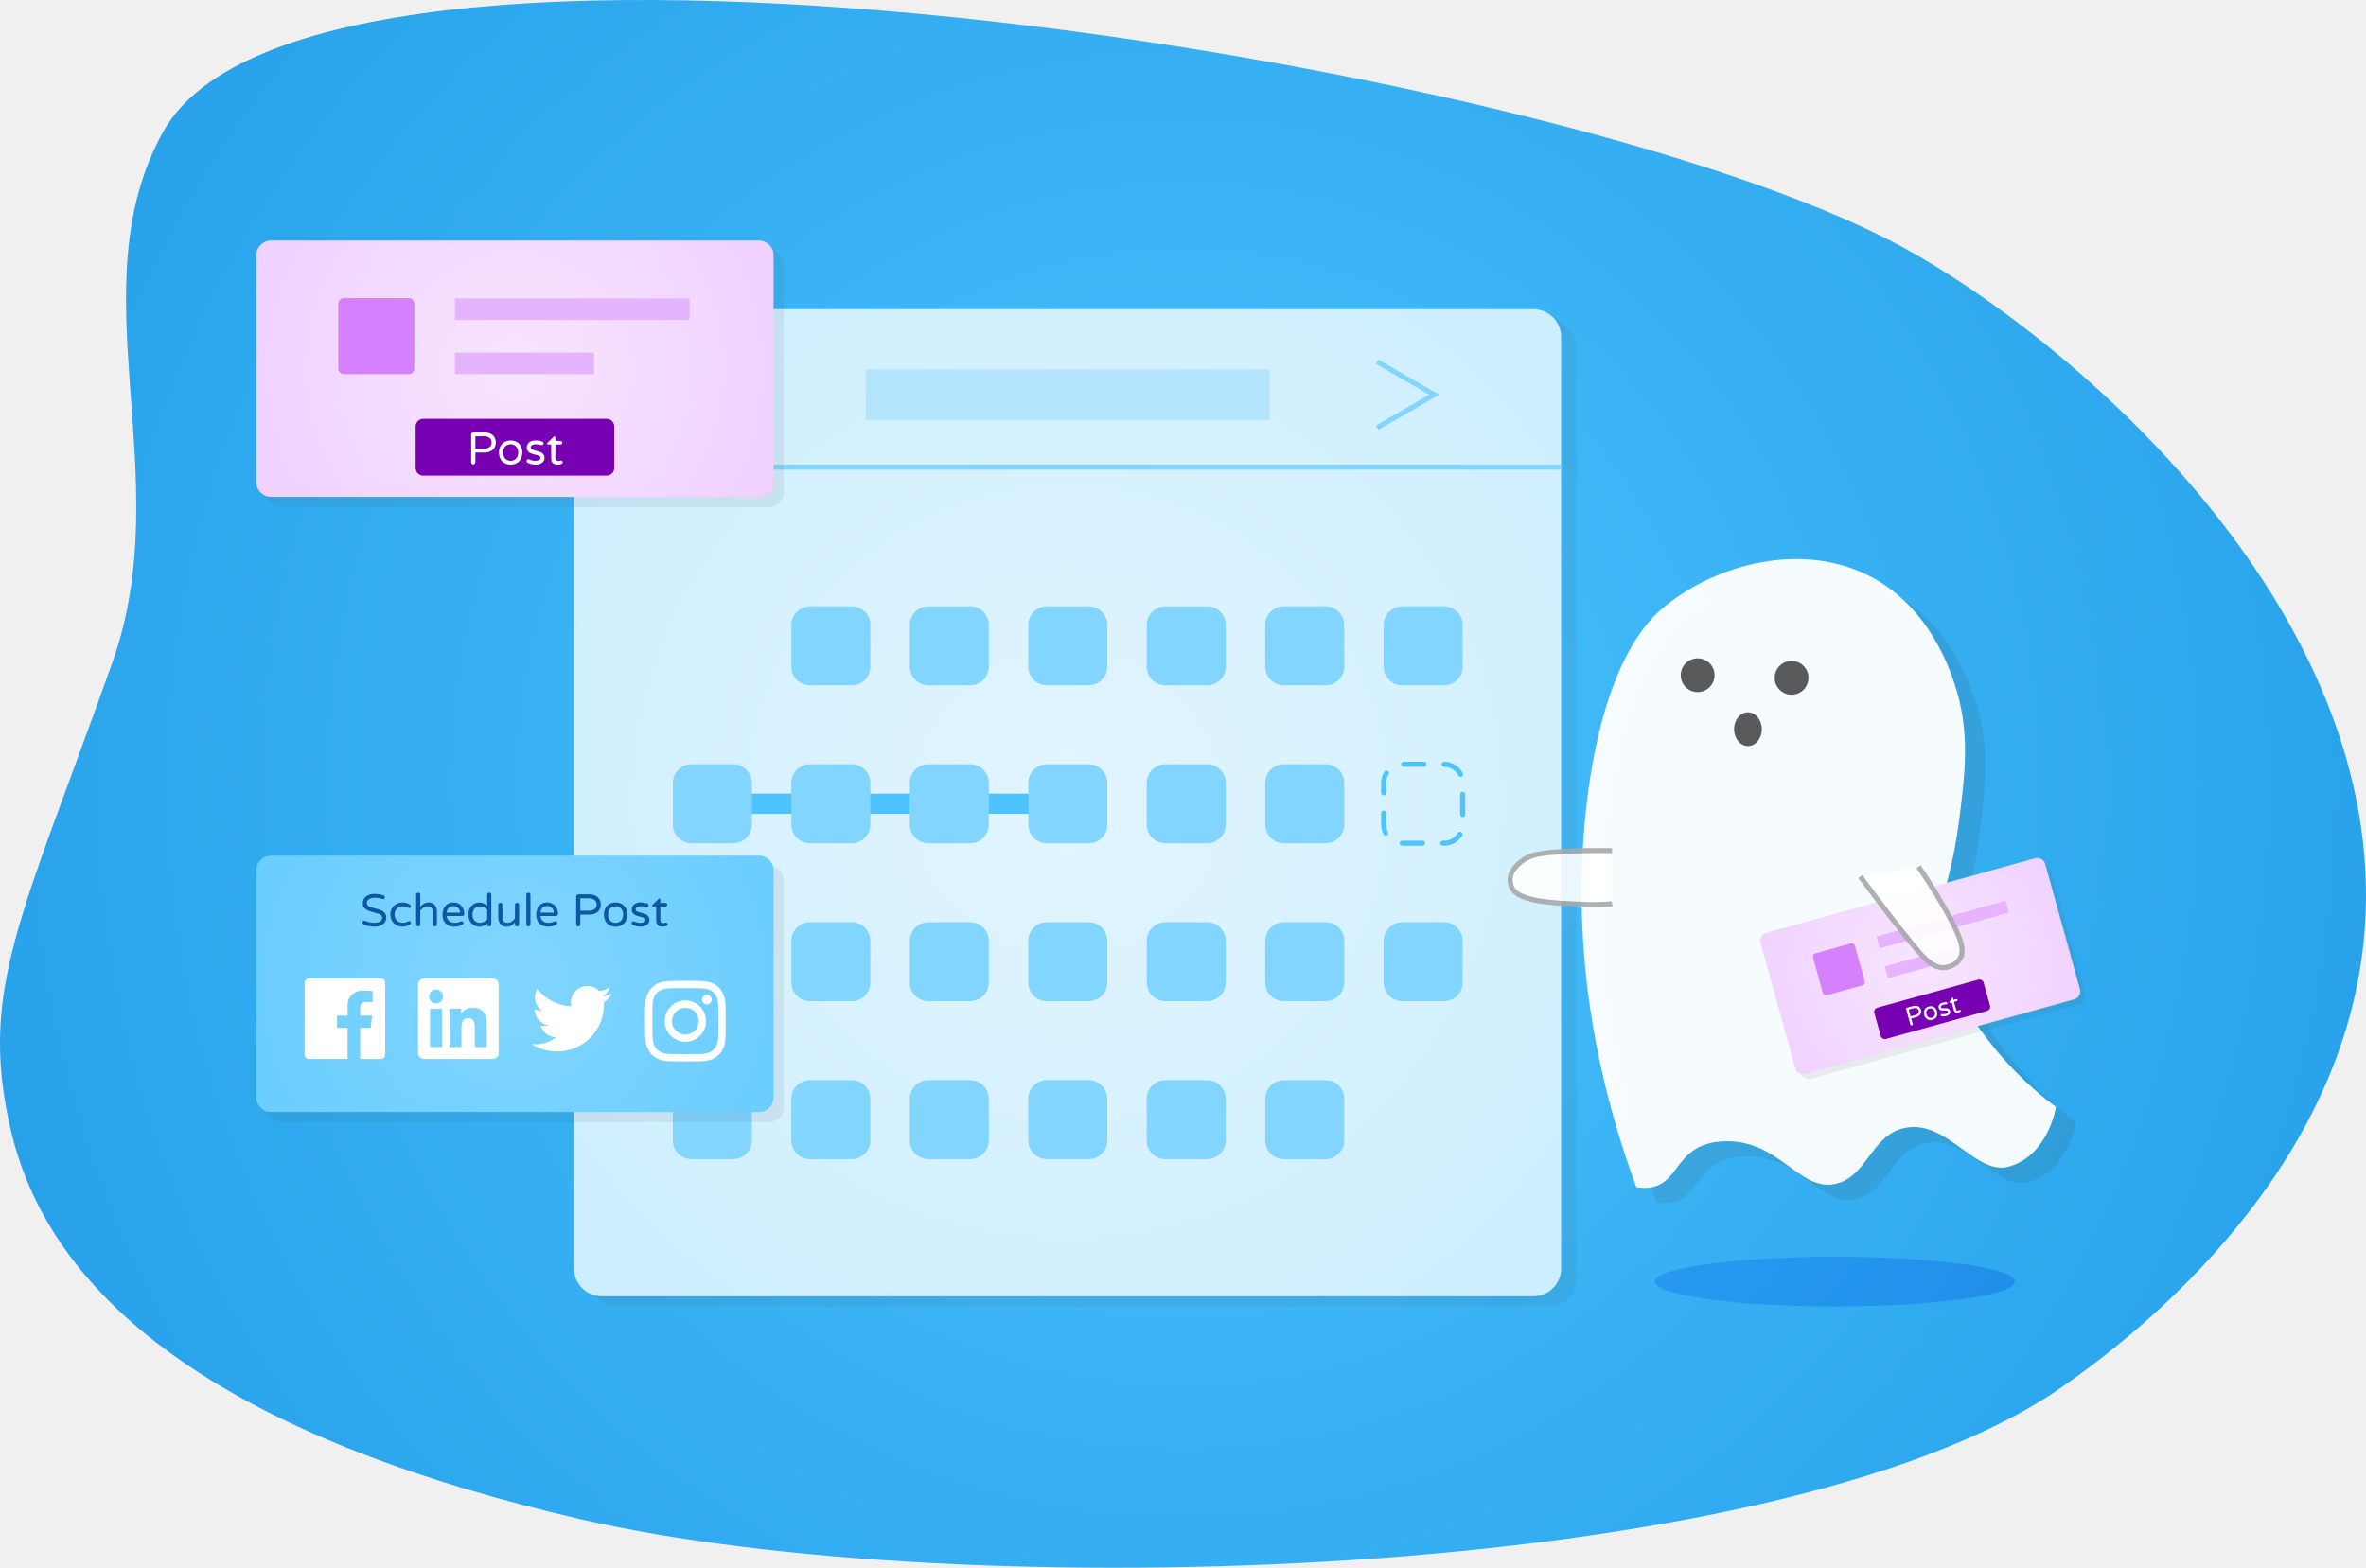
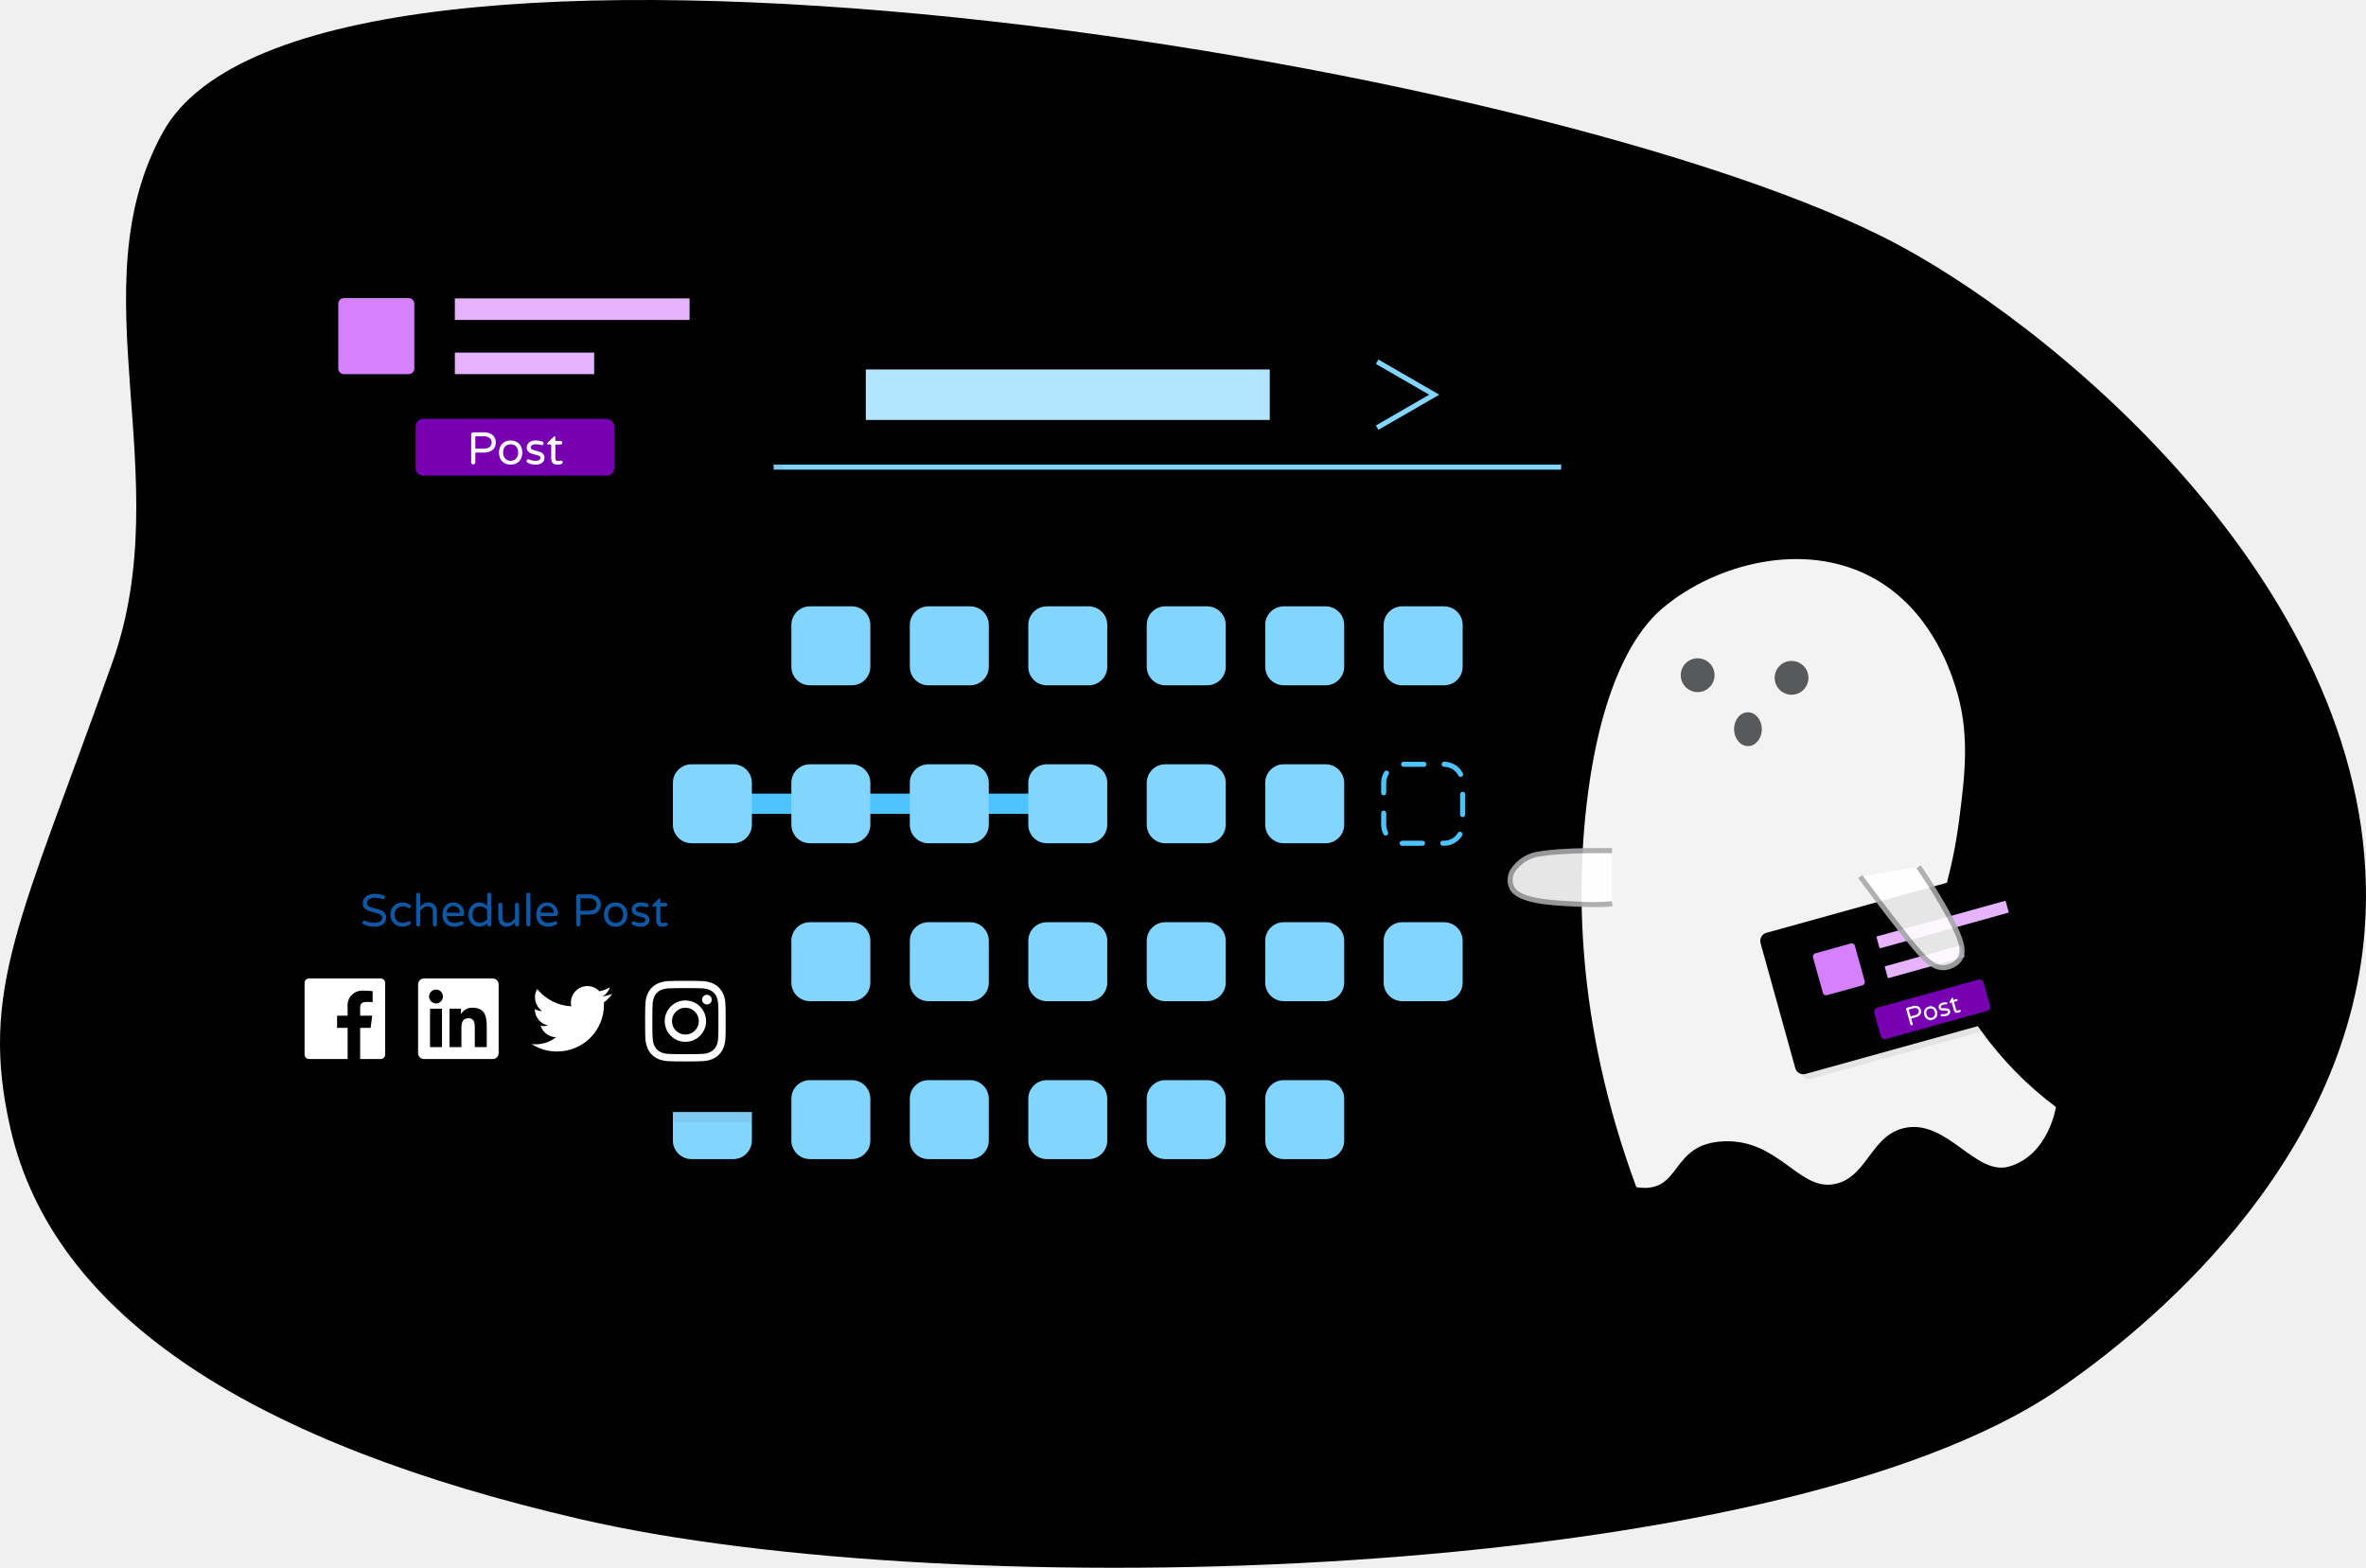
<svg xmlns="http://www.w3.org/2000/svg" xmlns:xlink="http://www.w3.org/1999/xlink" width="466.711" height="309.288" viewBox="0 0 466.711 309.288">
  <defs>
    <radialGradient id="a" cx="233.356" cy="154.644" r="415.281" gradientTransform="matrix(-1, 0, 0, 1, 466.7114, 0)" gradientUnits="userSpaceOnUse">
-       <stop offset="0" stop-color="#4dc4ff" />
-       <stop offset="1" stop-color="#0c89db" />
+       <stop offset="0" stopColor="#4dc4ff" />
+       <stop offset="1" stopColor="#0c89db" />
    </radialGradient>
    <radialGradient id="b" cx="256.132" cy="158.361" r="304.825" gradientTransform="matrix(1, 0, 0, -1, -45.5524, 316.7227)" gradientUnits="userSpaceOnUse">
-       <stop offset="0" stop-color="#e1f5ff" />
-       <stop offset="1" stop-color="#b3e5ff" />
+       <stop offset="0" stopColor="#e1f5ff" />
+       <stop offset="1" stopColor="#b3e5ff" />
    </radialGradient>
    <radialGradient id="c" cx="365.133" cy="72.741" r="133.24" gradientTransform="translate(-263.5555)" gradientUnits="userSpaceOnUse">
-       <stop offset="0" stop-color="#f7e5ff" />
-       <stop offset="1" stop-color="#e6b3ff" />
+       <stop offset="0" stopColor="#f7e5ff" />
+       <stop offset="1" stopColor="#e6b3ff" />
    </radialGradient>
    <radialGradient id="d" cx="87.8" cy="190.55" r="83.398" gradientTransform="translate(243.2819 30.3978) rotate(-15.485)" xlink:href="#c" />
    <radialGradient id="e" cx="365.133" cy="194.093" r="125.636" gradientTransform="translate(-263.5555)" gradientUnits="userSpaceOnUse">
-       <stop offset="0" stop-color="#81d5ff" />
-       <stop offset="1" stop-color="#4dc4ff" />
+       <stop offset="0" stopColor="#81d5ff" />
+       <stop offset="1" stopColor="#4dc4ff" />
    </radialGradient>
  </defs>
  <g style="isolation:isolate">
    <path d="M22.162,130.701c-17.89,50.285-26.4,64.479-20.093,91.98,8.576,37.396,48.488,62.232,112.422,77.023,74.148,17.154,235.573,12.837,291.67-25.674,16.766-11.51,56.648-43.515,60.279-90.418,4.914-63.472-58.167-117.04-91.535-135.07C305.696,11.146,61.442-26.808,32.156,26.042,15.015,56.976,35.278,93.835,22.162,130.701Z" fill="url(#a)" />
    <rect x="116.213" y="62.995" width="194.733" height="194.733" rx="5.498" transform="translate(427.159 320.7227) rotate(-180)" fill="#58595b" opacity="0.1" style="mix-blend-mode:darken" />
    <rect x="113.213" y="60.995" width="194.733" height="194.733" rx="5.498" transform="translate(421.159 316.7227) rotate(-180)" fill="url(#b)" />
    <rect x="140.523" y="156.567" width="70.105" height="4" fill="#4dc4ff" />
    <rect x="113.213" y="91.652" width="194.733" height="1" fill="#81d5ff" />
    <rect x="249.574" y="119.62" width="15.579" height="15.579" rx="3.665" transform="translate(514.7258 254.8195) rotate(-180)" fill="#81d5ff" />
    <rect x="226.206" y="119.62" width="15.579" height="15.579" rx="3.665" transform="translate(467.9898 254.8195) rotate(-180)" fill="#81d5ff" />
    <rect x="202.838" y="119.62" width="15.579" height="15.579" rx="3.665" transform="translate(421.2537 254.8195) rotate(-180)" fill="#81d5ff" />
    <rect x="179.47" y="119.62" width="15.579" height="15.579" rx="3.665" transform="translate(374.5177 254.8195) rotate(-180)" fill="#81d5ff" />
    <rect x="156.101" y="119.62" width="15.579" height="15.579" rx="3.665" transform="translate(327.7817 254.8195) rotate(-180)" fill="#81d5ff" />
    <rect x="272.942" y="119.62" width="15.579" height="15.579" rx="3.665" transform="translate(561.4618 254.8195) rotate(-180)" fill="#81d5ff" />
    <path d="M276.085,166.356a.518.518,0,0,1,.521-.5h3.999a.5.5,0,0,1,0,1h-4.042A.482.482,0,0,1,276.085,166.356Zm8.02,0a.5.5,0,0,1,.5-.5h.25a3.147,3.147,0,0,0,2.702-1.516.501.501,0,1,1,.854.523,4.143,4.143,0,0,1-3.556,1.992h-.25A.5.5,0,0,1,284.105,166.356Zm-11.216-1.784a4.186,4.186,0,0,1-.447-1.881v-2.282a.5.5,0,0,1,1,0v2.282a3.119,3.119,0,0,0,.34,1.428.5.5,0,0,1-.893.453Zm15.132-3.869v-3.999a.5.5,0,0,1,1,0v3.999a.5.5,0,0,1-1,0ZM272.442,156.41v-1.967a4.155,4.155,0,0,1,.624-2.192.5.5,0,0,1,.85.527,3.159,3.159,0,0,0-.474,1.665V156.41a.5.5,0,0,1-1,0Zm15.23-3.412a3.163,3.163,0,0,0-2.799-1.721.5.5,0,0,1,.003-1h.003a4.157,4.157,0,0,1,3.682,2.264.498.498,0,0,1-.216.673.493.493,0,0,1-.229.056A.499.499,0,0,1,287.672,152.998Zm-11.293-2.22a.5.5,0,0,1,.5-.5h3.999a.5.5,0,0,1,0,1h-3.999A.5.5,0,0,1,276.379,150.778Z" fill="#4dc4ff" />
    <rect x="249.574" y="150.778" width="15.579" height="15.579" rx="3.665" transform="translate(514.7258 317.1342) rotate(-180)" fill="#81d5ff" />
    <rect x="226.206" y="150.778" width="15.579" height="15.579" rx="3.665" transform="translate(467.9898 317.1342) rotate(-180)" fill="#81d5ff" />
    <rect x="202.838" y="150.778" width="15.579" height="15.579" rx="3.665" transform="translate(421.2537 317.1342) rotate(-180)" fill="#81d5ff" />
    <rect x="179.47" y="150.778" width="15.579" height="15.579" rx="3.665" transform="translate(374.5177 317.1342) rotate(-180)" fill="#81d5ff" />
    <rect x="156.101" y="150.778" width="15.579" height="15.579" rx="3.665" transform="translate(327.7817 317.1342) rotate(-180)" fill="#81d5ff" />
    <rect x="132.733" y="150.778" width="15.579" height="15.579" rx="3.665" transform="translate(281.0457 317.1342) rotate(-180)" fill="#81d5ff" />
    <rect x="272.942" y="181.935" width="15.579" height="15.579" rx="3.665" transform="translate(561.4618 379.4489) rotate(-180)" fill="#81d5ff" />
    <rect x="249.574" y="181.935" width="15.579" height="15.579" rx="3.665" transform="translate(514.7258 379.4489) rotate(-180)" fill="#81d5ff" />
    <rect x="226.206" y="181.935" width="15.579" height="15.579" rx="3.665" transform="translate(467.9898 379.4489) rotate(-180)" fill="#81d5ff" />
    <rect x="202.838" y="181.935" width="15.579" height="15.579" rx="3.665" transform="translate(421.2537 379.4489) rotate(-180)" fill="#81d5ff" />
    <rect x="179.47" y="181.935" width="15.579" height="15.579" rx="3.665" transform="translate(374.5177 379.4489) rotate(-180)" fill="#81d5ff" />
    <rect x="156.101" y="181.935" width="15.579" height="15.579" rx="3.665" transform="translate(327.7817 379.4489) rotate(-180)" fill="#81d5ff" />
    <rect x="132.733" y="181.935" width="15.579" height="15.579" rx="3.665" transform="translate(281.0457 379.4489) rotate(-180)" fill="#81d5ff" />
    <rect x="132.733" y="213.093" width="15.579" height="15.579" rx="3.665" transform="translate(281.0457 441.7636) rotate(-180)" fill="#81d5ff" />
    <rect x="249.574" y="213.093" width="15.579" height="15.579" rx="3.665" transform="translate(514.7258 441.7636) rotate(-180)" fill="#81d5ff" />
    <rect x="226.206" y="213.093" width="15.579" height="15.579" rx="3.665" transform="translate(467.9898 441.7636) rotate(-180)" fill="#81d5ff" />
    <rect x="202.838" y="213.093" width="15.579" height="15.579" rx="3.665" transform="translate(421.2537 441.7636) rotate(-180)" fill="#81d5ff" />
    <rect x="179.47" y="213.093" width="15.579" height="15.579" rx="3.665" transform="translate(374.5177 441.7636) rotate(-180)" fill="#81d5ff" />
    <rect x="156.101" y="213.093" width="15.579" height="15.579" rx="3.665" transform="translate(327.7817 441.7636) rotate(-180)" fill="#81d5ff" />
    <rect x="170.786" y="72.885" width="79.681" height="9.96" transform="translate(421.2537 155.7311) rotate(-180)" fill="#b3e5ff" />
    <polygon points="271.9 84.803 283.916 77.865 271.9 70.928 271.4 71.793 281.916 77.865 271.4 83.937 271.9 84.803" fill="#81d5ff" />
    <polygon points="149.207 84.803 149.707 83.937 139.191 77.865 149.707 71.793 149.207 70.928 137.191 77.865 149.207 84.803" fill="#81d5ff" />
    <rect x="52.557" y="49.452" width="102.041" height="50.578" rx="2.886" transform="translate(207.1558 149.4818) rotate(-180)" fill="#58595b" opacity="0.1" style="mix-blend-mode:darken" />
    <rect x="50.557" y="47.452" width="102.041" height="50.578" rx="2.886" fill="url(#c)" />
    <rect x="66.726" y="58.809" width="15" height="15" rx="1.12" fill="#d580ff" />
    <rect x="81.986" y="82.628" width="39.184" height="11.206" rx="1.508" fill="#7700b3" />
    <rect x="89.726" y="58.871" width="46.296" height="4.247" fill="#e6b3ff" />
    <rect x="89.726" y="69.562" width="27.478" height="4.247" fill="#e6b3ff" />
    <path d="M93.063,91.505a.39.39,0,0,1-.117-.287V85.709a.403.403,0,0,1,.117-.292.381.381,0,0,1,.288-.122h2.052a2.958,2.958,0,0,1,1.395.288,1.777,1.777,0,0,1,.774.738,2.131,2.131,0,0,1,0,1.943,1.772,1.772,0,0,1-.774.738,2.946,2.946,0,0,1-1.395.288H93.765v1.927a.384.384,0,0,1-.122.287.406.406,0,0,1-.292.117A.391.391,0,0,1,93.063,91.505Zm2.259-2.988a1.871,1.871,0,0,0,1.291-.351,1.206,1.206,0,0,0,0-1.746,1.876,1.876,0,0,0-1.291-.351H93.765v2.447Z" fill="#fff" />
    <path d="M99.516,91.37a2.006,2.006,0,0,1-.806-.842,2.874,2.874,0,0,1,0-2.492,2.007,2.007,0,0,1,.806-.842,2.617,2.617,0,0,1,2.421,0,2.046,2.046,0,0,1,.81.842,2.839,2.839,0,0,1,0,2.492,2.045,2.045,0,0,1-.81.842,2.616,2.616,0,0,1-2.421,0Zm1.921-.621a1.369,1.369,0,0,0,.559-.54,1.804,1.804,0,0,0,.22-.936,1.785,1.785,0,0,0-.22-.926,1.347,1.347,0,0,0-.559-.536,1.582,1.582,0,0,0-.706-.167,1.605,1.605,0,0,0-.716.167,1.325,1.325,0,0,0-.554.536,1.815,1.815,0,0,0-.216.926,1.834,1.834,0,0,0,.216.936,1.347,1.347,0,0,0,.554.54,1.559,1.559,0,0,0,.716.171A1.536,1.536,0,0,0,101.437,90.749Z" fill="#fff" />
    <path d="M104.024,91.263a.346.346,0,0,1-.152-.297.357.357,0,0,1,.099-.252.328.328,0,0,1,.252-.109.392.392,0,0,1,.162.037,3.626,3.626,0,0,0,.576.197,2.633,2.633,0,0,0,.647.072q.999,0,.999-.639a.34.34,0,0,0-.229-.316,4.743,4.743,0,0,0-.751-.243,6.82,6.82,0,0,1-.878-.261,1.548,1.548,0,0,1-.594-.409,1.042,1.042,0,0,1-.247-.725,1.3,1.3,0,0,1,.454-1.026,1.922,1.922,0,0,1,1.301-.396,3.742,3.742,0,0,1,1.305.225.337.337,0,0,1,.193.135.363.363,0,0,1,.067.207.352.352,0,0,1-.103.252.338.338,0,0,1-.256.108.473.473,0,0,1-.117-.018,3.476,3.476,0,0,0-1.026-.162,1.406,1.406,0,0,0-.761.176.526.526,0,0,0-.274.455.415.415,0,0,0,.252.396,3.558,3.558,0,0,0,.783.243,7.443,7.443,0,0,1,.864.266,1.428,1.428,0,0,1,.571.41,1.107,1.107,0,0,1,.238.746,1.188,1.188,0,0,1-.454.954,1.951,1.951,0,0,1-1.282.378A3.354,3.354,0,0,1,104.024,91.263Z" fill="#fff" />
    <path d="M108.732,90.479v-2.791h-.64a.162.162,0,0,1-.121-.049.164.164,0,0,1-.05-.121.189.189,0,0,1,.081-.153l1.224-1.197a.231.231,0,0,1,.153-.081.157.157,0,0,1,.122.055.182.182,0,0,1,.049.125v.721h1.018a.353.353,0,0,1,.252.598.33.33,0,0,1-.252.103H109.55v2.719q0,.352.167.445a.84.84,0,0,0,.418.095,1.28,1.28,0,0,0,.36-.054c.024-.006.05-.012.076-.019a.508.508,0,0,1,.103-.009.321.321,0,0,1,.226.094.31.31,0,0,1,.099.23.341.341,0,0,1-.207.315,1.758,1.758,0,0,1-.747.162Q108.731,91.667,108.732,90.479Z" fill="#fff" />
    <path d="M326.781,237.21c-12.257-33.132-11.617-59.947-9.819-75.458,3.287-28.353,12.5-36.693,15.186-38.929,10.306-8.581,27.795-13.293,41.416-5.769,11.04,6.099,14.919,17.684,16.007,20.933,3.14,9.381,2.036,17.892.834,27.151-1.851,14.261-5.481,17.674-3.335,26.515,1.427,5.878,4.415,10.065,7.714,14.689a69.265,69.265,0,0,0,14.77,15.055s-1.45,9.498-9.259,11.743c-6.498,1.868-12.042-9.013-20.159-7.699-7.304,1.182-7.739,10.438-14.872,11.242-6.577.742-10.645-8.813-21.002-8.531C333.095,228.455,336.047,238.624,326.781,237.21Z" fill="#58595b" opacity="0.15" style="mix-blend-mode:darken" />
    <path d="M322.781,234.21c-12.257-33.132-11.617-59.947-9.819-75.458,3.287-28.353,12.5-36.693,15.186-38.929,10.306-8.581,27.795-13.293,41.416-5.769,11.04,6.099,14.919,17.684,16.007,20.933,3.14,9.381,2.036,17.892.834,27.151-1.851,14.261-5.481,17.674-3.335,26.515,1.427,5.878,4.415,10.065,7.714,14.689a69.265,69.265,0,0,0,14.77,15.055s-1.45,9.498-9.259,11.743c-6.498,1.868-12.042-9.013-20.159-7.699-7.304,1.182-7.739,10.438-14.872,11.242-6.577.742-10.645-8.813-21.002-8.531C329.095,225.455,332.047,235.624,322.781,234.21Z" fill="#fff" opacity="0.95" />
    <circle cx="334.876" cy="133.203" r="3.333" fill="#58595b" />
    <circle cx="353.398" cy="133.722" r="3.333" fill="#58595b" />
    <ellipse cx="344.795" cy="143.855" rx="2.735" ry="3.333" transform="translate(-1.3358 3.2444) rotate(-0.5381)" fill="#58595b" />
    <g opacity="0.9">
      <path d="M317.984,167.828s-9.12-.214-14.118.611c-4.372.722-6.964,3.89-5.647,6.685s8.511,3.054,13.211,3.253a40.122,40.122,0,0,0,6.585-.082" fill="#fff" />
      <path d="M314.57,178.947a26.928,26.928,0,0,0,3.521-.159l-.147-.988a40.573,40.573,0,0,1-6.49.076l-.231-.009c-4.257-.181-11.383-.481-12.55-2.956a3.054,3.054,0,0,1,.099-2.813,7.08,7.08,0,0,1,5.177-3.166c4.895-.807,13.935-.606,14.024-.604l.024-1c-.376-.008-9.225-.207-14.21.617a7.968,7.968,0,0,0-5.9,3.688,4.073,4.073,0,0,0-.117,3.704c1.425,3.022,8.354,3.316,13.412,3.529l.23.01C312.653,178.928,313.7,178.947,314.57,178.947Z" fill="#a6a8ab" />
    </g>
    <rect x="350.701" y="177.126" width="58.279" height="28.887" rx="1.648" transform="translate(797.0386 274.7729) rotate(164.515)" fill="#58595b" opacity="0.1" style="mix-blend-mode:darken" />
    <rect x="349.629" y="176.146" width="58.279" height="28.887" rx="1.648" transform="matrix(0.9636, -0.2675, 0.2675, 0.9636, -37.1787, 108.2621)" fill="url(#d)" />
    <rect x="358.45" y="186.945" width="8.567" height="8.567" rx="0.64" transform="translate(-37.934 103.9961) rotate(-15.515)" fill="#d580ff" />
    <rect x="369.946" y="195.914" width="22.379" height="6.4" rx="0.861" transform="translate(-39.3727 109.2057) rotate(-15.515)" fill="#7700b3" />
    <rect x="369.97" y="181.186" width="26.441" height="2.426" transform="translate(-34.8268 109.1464) rotate(-15.515)" fill="#e6b3ff" />
    <rect x="371.799" y="188.507" width="15.693" height="2.426" transform="translate(-36.9143 108.465) rotate(-15.515)" fill="#e6b3ff" />
    <path d="M376.953,202.27a.223.223,0,0,1-.108-.141l-.841-3.031a.231.231,0,0,1,.019-.179.22.22,0,0,1,.14-.11l1.13-.314a1.695,1.695,0,0,1,.811-.055,1.012,1.012,0,0,1,.539.288,1.221,1.221,0,0,1,.297,1.07,1.002,1.002,0,0,1-.313.523,1.675,1.675,0,0,1-.723.372l-.901.25.294,1.06a.219.219,0,0,1-.024.177.236.236,0,0,1-.143.11A.226.226,0,0,1,376.953,202.27Zm.787-1.99a1.069,1.069,0,0,0,.657-.391.688.688,0,0,0-.267-.96,1.069,1.069,0,0,0-.765.004l-.856.238.374,1.347Z" fill="#fff" />
    <path d="M380.483,201.209a1.156,1.156,0,0,1-.572-.34,1.65,1.65,0,0,1-.381-1.372,1.165,1.165,0,0,1,.315-.587,1.393,1.393,0,0,1,.624-.348,1.367,1.367,0,0,1,.708-.021,1.171,1.171,0,0,1,.576.34,1.627,1.627,0,0,1,.381,1.371,1.176,1.176,0,0,1-.318.588,1.493,1.493,0,0,1-1.332.37Zm.962-.635a.779.779,0,0,0,.226-.383,1.032,1.032,0,0,0-.021-.549,1.011,1.011,0,0,0-.264-.476.747.747,0,0,0-.389-.209.885.885,0,0,0-.414.016.902.902,0,0,0-.367.2.751.751,0,0,0-.224.38,1.218,1.218,0,0,0,.285,1.025.757.757,0,0,0,.388.213.873.873,0,0,0,.419-.015A.86.86,0,0,0,381.445,200.574Z" fill="#fff" />
    <path d="M382.949,200.462a.202.202,0,0,1-.129-.141.208.208,0,0,1,.017-.154.181.181,0,0,1,.121-.098.22.22,0,0,1,.095-.005,2.168,2.168,0,0,0,.348.021,1.573,1.573,0,0,0,.367-.06q.549-.152.452-.504a.195.195,0,0,0-.175-.138,2.583,2.583,0,0,0-.451-.019,3.766,3.766,0,0,1-.522-.01.886.886,0,0,1-.389-.134.591.591,0,0,1-.247-.361.741.741,0,0,1,.093-.634,1.101,1.101,0,0,1,.655-.417,2.157,2.157,0,0,1,.753-.075.197.197,0,0,1,.127.044.214.214,0,0,1,.067.104.204.204,0,0,1-.017.154.196.196,0,0,1-.125.099.254.254,0,0,1-.067.007,1.954,1.954,0,0,0-.59.069.812.812,0,0,0-.392.213.297.297,0,0,0-.081.292.237.237,0,0,0,.199.179,2.057,2.057,0,0,0,.468.014,4.004,4.004,0,0,1,.516.015.811.811,0,0,1,.379.137.635.635,0,0,1,.245.375.676.676,0,0,1-.105.594,1.106,1.106,0,0,1-.647.404A1.926,1.926,0,0,1,382.949,200.462Z" fill="#fff" />
    <path d="M385.419,199.311l-.426-1.536-.352.097a.095.095,0,0,1-.119-.067.106.106,0,0,1,.02-.097l.491-.846a.133.133,0,0,1,.072-.068.097.097,0,0,1,.075.012.106.106,0,0,1,.046.062l.11.396.559-.156a.198.198,0,0,1,.154.017.193.193,0,0,1,.093.123.197.197,0,0,1-.017.152.188.188,0,0,1-.123.095l-.56.155.416,1.496c.035.129.089.203.16.221a.478.478,0,0,0,.244-.012.686.686,0,0,0,.19-.084c.013-.008.026-.014.04-.021a.255.255,0,0,1,.055-.022.18.18,0,0,1,.138.019.173.173,0,0,1,.09.111.195.195,0,0,1-.066.205.996.996,0,0,1-.386.203Q385.601,199.965,385.419,199.311Z" fill="#fff" />
    <g opacity="0.9">
      <path d="M378.442,170.983a107.91,107.91,0,0,1,5.733,9.246c2.972,5.38,4.193,8.652.853,10.242s-5.631-1.486-9.171-5.883-8.9-11.65-8.9-11.65" fill="#fff" />
      <path d="M383.279,191.403a4.522,4.522,0,0,0,1.963-.481,3.701,3.701,0,0,0,2.115-2.204c.64-1.99-.522-4.709-2.745-8.732-2.894-5.237-5.733-9.253-5.762-9.293l-.816.578c.028.04,2.838,4.013,5.703,9.199,2.037,3.688,3.194,6.302,2.668,7.941a2.764,2.764,0,0,1-1.593,1.607c-2.736,1.297-4.582-.787-8.174-5.257l-.393-.488c-3.493-4.339-8.833-11.562-8.887-11.634l-.805.594c.054.073,5.406,7.311,8.912,11.667l.393.488C378.578,188.775,380.691,191.403,383.279,191.403Z" fill="#a6a8ab" />
    </g>
    <rect x="52.557" y="170.803" width="102.041" height="50.578" rx="2.886" transform="translate(207.1558 392.185) rotate(-180)" fill="#58595b" opacity="0.1" style="mix-blend-mode:darken" />
    <rect x="50.557" y="168.803" width="102.041" height="50.578" rx="2.886" fill="url(#e)" />
    <path d="M71.742,182.383a.401.401,0,0,1-.18-.149.37.37,0,0,1-.072-.22.377.377,0,0,1,.103-.266.344.344,0,0,1,.266-.112.425.425,0,0,1,.171.035,4.303,4.303,0,0,0,1.773.369q1.575,0,1.574-1.035a.577.577,0,0,0-.202-.449,1.454,1.454,0,0,0-.5-.283q-.296-.104-.846-.248a10.816,10.816,0,0,1-1.179-.364,2.054,2.054,0,0,1-.774-.526,1.326,1.326,0,0,1-.323-.935,1.681,1.681,0,0,1,.27-.932,1.845,1.845,0,0,1,.797-.666,2.935,2.935,0,0,1,1.264-.248,5.135,5.135,0,0,1,1.791.297.352.352,0,0,1,.253.36.392.392,0,0,1-.1.261.326.326,0,0,1-.261.117.411.411,0,0,1-.144-.036,4.391,4.391,0,0,0-1.448-.243,2.215,2.215,0,0,0-1.157.27.843.843,0,0,0-.445.757.694.694,0,0,0,.212.526,1.435,1.435,0,0,0,.531.315,8.009,8.009,0,0,0,.868.239,9.046,9.046,0,0,1,1.147.342,1.887,1.887,0,0,1,.747.53,1.44,1.44,0,0,1,.31.973,1.514,1.514,0,0,1-.288.904,1.883,1.883,0,0,1-.81.626,3.034,3.034,0,0,1-1.206.225A5.335,5.335,0,0,1,71.742,182.383Z" fill="#0d57a4" />
    <path d="M78.212,182.526a2.206,2.206,0,0,1-.877-.828,2.61,2.61,0,0,1,0-2.537,2.206,2.206,0,0,1,.877-.828,2.536,2.536,0,0,1,1.197-.289,2.488,2.488,0,0,1,.823.122,3.112,3.112,0,0,1,.644.311.358.358,0,0,1,.077.562.316.316,0,0,1-.239.112.406.406,0,0,1-.197-.054,3.386,3.386,0,0,0-.509-.221,1.757,1.757,0,0,0-.526-.067,1.631,1.631,0,0,0-1.215.445,1.784,1.784,0,0,0,0,2.35,1.631,1.631,0,0,0,1.215.445,1.726,1.726,0,0,0,.526-.068,3.379,3.379,0,0,0,.509-.22.406.406,0,0,1,.197-.054.316.316,0,0,1,.239.112.358.358,0,0,1-.077.562,3.06,3.06,0,0,1-.644.31,2.462,2.462,0,0,1-.823.122A2.535,2.535,0,0,1,78.212,182.526Z" fill="#0d57a4" />
    <path d="M82.2,182.653a.393.393,0,0,1-.117-.289v-5.841a.403.403,0,0,1,.117-.292.381.381,0,0,1,.288-.122.417.417,0,0,1,.414.414v2.349a2.972,2.972,0,0,1,.737-.603,1.872,1.872,0,0,1,.936-.226,1.555,1.555,0,0,1,.859.234,1.523,1.523,0,0,1,.558.639,2.045,2.045,0,0,1,.194.892v2.556a.387.387,0,0,1-.122.289.41.41,0,0,1-.292.116.399.399,0,0,1-.405-.405v-2.466q0-1.097-.99-1.098a1.431,1.431,0,0,0-.806.233,2.942,2.942,0,0,0-.67.631v2.699a.386.386,0,0,1-.122.289.409.409,0,0,1-.292.116A.394.394,0,0,1,82.2,182.653Z" fill="#0d57a4" />
    <path d="M87.902,182.188a2.396,2.396,0,0,1-.617-1.759,2.922,2.922,0,0,1,.234-1.179,2,2,0,0,1,.72-.873,2.066,2.066,0,0,1,1.197-.334,2.095,2.095,0,0,1,1.152.31,2.02,2.02,0,0,1,.737.828,2.551,2.551,0,0,1,.252,1.13.393.393,0,0,1-.414.405H88.113a1.478,1.478,0,0,0,.468.981,1.614,1.614,0,0,0,1.107.351,2.659,2.659,0,0,0,.661-.072,2.729,2.729,0,0,0,.554-.207.375.375,0,0,1,.414.062.327.327,0,0,1,.108.252.389.389,0,0,1-.234.334,3.285,3.285,0,0,1-.693.297,3.23,3.23,0,0,1-.882.099A2.292,2.292,0,0,1,87.902,182.188Zm2.866-2.137a1.442,1.442,0,0,0-.23-.738,1.241,1.241,0,0,0-.5-.436,1.369,1.369,0,0,0-1.205,0,1.209,1.209,0,0,0-.495.436,1.469,1.469,0,0,0-.226.738Z" fill="#0d57a4" />
    <path d="M93.499,182.531a2.147,2.147,0,0,1-.81-.828,2.766,2.766,0,0,1,0-2.547,2.147,2.147,0,0,1,.81-.828,2.117,2.117,0,0,1,1.058-.284,2.07,2.07,0,0,1,1.539.684v-2.205a.394.394,0,0,1,.121-.297.411.411,0,0,1,.293-.117.379.379,0,0,1,.287.122.403.403,0,0,1,.117.292v5.841a.399.399,0,0,1-.404.405.41.41,0,0,1-.293-.116.385.385,0,0,1-.121-.289V182.13a2.066,2.066,0,0,1-1.539.685A2.116,2.116,0,0,1,93.499,182.531Zm1.953-.666a2.224,2.224,0,0,0,.644-.491v-1.89a2.239,2.239,0,0,0-.644-.49,1.701,1.701,0,0,0-.779-.185,1.412,1.412,0,0,0-1.07.423,1.97,1.97,0,0,0,0,2.394,1.41,1.41,0,0,0,1.07.424A1.701,1.701,0,0,0,95.452,181.865Z" fill="#0d57a4" />
    <path d="M99.043,182.581a1.521,1.521,0,0,1-.559-.64,2.044,2.044,0,0,1-.193-.891V178.495a.386.386,0,0,1,.121-.289.41.41,0,0,1,.293-.116.399.399,0,0,1,.405.405V180.96q0,1.099.989,1.099a1.437,1.437,0,0,0,.806-.233,2.927,2.927,0,0,0,.671-.631V178.495a.385.385,0,0,1,.121-.289.41.41,0,0,1,.293-.116.397.397,0,0,1,.404.405v3.86a.406.406,0,0,1-.116.292.382.382,0,0,1-.288.122.415.415,0,0,1-.414-.414v-.368a2.994,2.994,0,0,1-.738.603,1.869,1.869,0,0,1-.936.225A1.56,1.56,0,0,1,99.043,182.581Z" fill="#0d57a4" />
    <path d="M103.934,182.653a.393.393,0,0,1-.117-.289v-5.841a.403.403,0,0,1,.117-.292.381.381,0,0,1,.288-.122.401.401,0,0,1,.414.414v5.841a.387.387,0,0,1-.122.289.409.409,0,0,1-.292.116A.394.394,0,0,1,103.934,182.653Z" fill="#0d57a4" />
    <path d="M106.396,182.188a2.396,2.396,0,0,1-.617-1.759,2.922,2.922,0,0,1,.234-1.179,2,2,0,0,1,.72-.873,2.066,2.066,0,0,1,1.197-.334,2.094,2.094,0,0,1,1.152.31,2.019,2.019,0,0,1,.737.828,2.551,2.551,0,0,1,.252,1.13.393.393,0,0,1-.414.405h-3.051a1.478,1.478,0,0,0,.468.981,1.614,1.614,0,0,0,1.107.351,2.661,2.661,0,0,0,.661-.072,2.734,2.734,0,0,0,.554-.207.375.375,0,0,1,.414.062.327.327,0,0,1,.108.252.389.389,0,0,1-.234.334,3.288,3.288,0,0,1-.693.297,3.229,3.229,0,0,1-.882.099A2.293,2.293,0,0,1,106.396,182.188Zm2.866-2.137a1.442,1.442,0,0,0-.23-.738,1.239,1.239,0,0,0-.5-.436,1.369,1.369,0,0,0-1.205,0,1.21,1.21,0,0,0-.495.436,1.469,1.469,0,0,0-.226.738Z" fill="#0d57a4" />
    <path d="M113.772,182.653a.393.393,0,0,1-.117-.289v-5.508a.41.41,0,0,1,.117-.293.387.387,0,0,1,.288-.121h2.052a2.946,2.946,0,0,1,1.395.288,1.783,1.783,0,0,1,.774.738,2.134,2.134,0,0,1,0,1.944,1.781,1.781,0,0,1-.774.737,2.946,2.946,0,0,1-1.395.288h-1.638v1.926a.387.387,0,0,1-.122.289.409.409,0,0,1-.292.116A.394.394,0,0,1,113.772,182.653Zm2.259-2.988a1.87,1.87,0,0,0,1.291-.352,1.206,1.206,0,0,0,0-1.746,1.871,1.871,0,0,0-1.291-.351h-1.557v2.448Z" fill="#0d57a4" />
    <path d="M120.225,182.518a2.016,2.016,0,0,1-.806-.841,2.879,2.879,0,0,1,0-2.494,2.016,2.016,0,0,1,.806-.841,2.609,2.609,0,0,1,2.421,0,2.055,2.055,0,0,1,.81.841,2.843,2.843,0,0,1,0,2.494,2.055,2.055,0,0,1-.81.841,2.616,2.616,0,0,1-2.421,0Zm1.921-.621a1.376,1.376,0,0,0,.559-.54,2.085,2.085,0,0,0,0-1.863,1.345,1.345,0,0,0-.559-.535,1.57,1.57,0,0,0-.706-.166,1.592,1.592,0,0,0-.716.166,1.323,1.323,0,0,0-.554.535,2.119,2.119,0,0,0,0,1.863,1.354,1.354,0,0,0,.554.54,1.558,1.558,0,0,0,.716.171A1.536,1.536,0,0,0,122.146,181.896Z" fill="#0d57a4" />
    <path d="M124.733,182.409a.344.344,0,0,1-.152-.297.36.36,0,0,1,.099-.252.327.327,0,0,1,.252-.107.405.405,0,0,1,.162.035,3.732,3.732,0,0,0,.576.199,2.731,2.731,0,0,0,.647.071q.999,0,.999-.64a.341.341,0,0,0-.23-.315,4.653,4.653,0,0,0-.751-.242,6.821,6.821,0,0,1-.878-.262,1.54,1.54,0,0,1-.594-.41,1.036,1.036,0,0,1-.247-.724,1.298,1.298,0,0,1,.454-1.026,1.922,1.922,0,0,1,1.301-.396,3.766,3.766,0,0,1,1.305.226.338.338,0,0,1,.193.136.36.36,0,0,1,.067.207.352.352,0,0,1-.103.252.341.341,0,0,1-.256.107.516.516,0,0,1-.117-.018,3.443,3.443,0,0,0-1.026-.162,1.405,1.405,0,0,0-.761.176.522.522,0,0,0-.275.453.416.416,0,0,0,.252.397,3.564,3.564,0,0,0,.783.243,7.443,7.443,0,0,1,.864.266,1.433,1.433,0,0,1,.571.409,1.111,1.111,0,0,1,.238.747,1.189,1.189,0,0,1-.454.954,1.951,1.951,0,0,1-1.282.378A3.344,3.344,0,0,1,124.733,182.409Z" fill="#0d57a4" />
    <path d="M129.441,181.626v-2.789h-.64a.17.17,0,0,1-.171-.172.189.189,0,0,1,.081-.152l1.224-1.197a.231.231,0,0,1,.153-.081.163.163,0,0,1,.122.054.186.186,0,0,1,.049.127v.72h1.018a.341.341,0,0,1,.252.099.345.345,0,0,1,.099.252.35.35,0,0,1-.099.248.337.337,0,0,1-.252.103h-1.018v2.718q0,.35.167.445a.829.829,0,0,0,.418.095,1.214,1.214,0,0,0,.36-.055c.023-.006.05-.012.076-.018a.501.501,0,0,1,.103-.009.317.317,0,0,1,.226.095.305.305,0,0,1,.099.229.342.342,0,0,1-.207.316,1.771,1.771,0,0,1-.747.161Q129.44,182.814,129.441,181.626Z" fill="#0d57a4" />
    <path d="M109.861,207.439a9.213,9.213,0,0,0,9.276-9.276q0-.212-.009-.421a6.628,6.628,0,0,0,1.626-1.688,6.5,6.5,0,0,1-1.872.513,3.272,3.272,0,0,0,1.434-1.803,6.54,6.54,0,0,1-2.07.791,3.263,3.263,0,0,0-5.556,2.973,9.257,9.257,0,0,1-6.72-3.406,3.263,3.263,0,0,0,1.009,4.353,3.236,3.236,0,0,1-1.477-.408l-.001.042a3.261,3.261,0,0,0,2.616,3.196,3.256,3.256,0,0,1-1.472.056,3.264,3.264,0,0,0,3.046,2.265,6.541,6.541,0,0,1-4.05,1.395,6.618,6.618,0,0,1-.778-.045,9.229,9.229,0,0,0,4.998,1.464" fill="#fff" />
    <path d="M75.095,193.036H60.958a.877.877,0,0,0-.877.877V208.05a.877.877,0,0,0,.877.877H68.569v-6.154H66.498v-2.398H68.569v-1.768a2.89,2.89,0,0,1,3.084-3.17,16.966,16.966,0,0,1,1.851.095v2.145l-1.27,0c-.996,0-1.188.473-1.188,1.168v1.531h2.375l-.309,2.398H71.046v6.154h4.049a.877.877,0,0,0,.877-.877V193.913A.877.877,0,0,0,75.095,193.036Z" fill="#fff" />
    <path d="M97.188,193.036H83.644a1.159,1.159,0,0,0-1.172,1.146v13.599a1.16,1.16,0,0,0,1.172,1.147H97.188a1.163,1.163,0,0,0,1.176-1.147V194.182A1.162,1.162,0,0,0,97.188,193.036ZM87.186,206.577H84.827v-7.584h2.359Zm-1.179-8.62a1.367,1.367,0,1,1,1.366-1.367A1.366,1.366,0,0,1,86.007,197.957Zm10.007,8.62H93.657v-3.688c0-.879-.015-2.011-1.225-2.011-1.226,0-1.414.959-1.414,1.948v3.751h-2.354v-7.584H90.924V200.03h.032a2.476,2.476,0,0,1,2.23-1.225c2.387,0,2.828,1.57,2.828,3.613Z" fill="#fff" />
    <path d="M143.098,198.174a5.835,5.835,0,0,0-.369-1.929,4.063,4.063,0,0,0-2.324-2.324,5.83,5.83,0,0,0-1.929-.369c-.847-.039-1.118-.048-3.276-.048s-2.429.009-3.276.048a5.832,5.832,0,0,0-1.929.369,4.065,4.065,0,0,0-2.324,2.324,5.834,5.834,0,0,0-.369,1.929c-.039.847-.048,1.118-.048,3.276s.009,2.429.048,3.276a5.829,5.829,0,0,0,.369,1.929,4.062,4.062,0,0,0,2.324,2.324,5.831,5.831,0,0,0,1.929.369c.847.039,1.118.048,3.276.048s2.429-.009,3.276-.048a5.829,5.829,0,0,0,1.929-.369,4.063,4.063,0,0,0,2.324-2.324,5.835,5.835,0,0,0,.369-1.929c.039-.847.048-1.118.048-3.276S143.137,199.021,143.098,198.174Zm-1.43,6.487a4.399,4.399,0,0,1-.274,1.475,2.631,2.631,0,0,1-1.508,1.508,4.396,4.396,0,0,1-1.475.274c-.838.038-1.089.046-3.211.046s-2.373-.008-3.211-.046a4.398,4.398,0,0,1-1.475-.274,2.632,2.632,0,0,1-1.508-1.508,4.396,4.396,0,0,1-.274-1.475c-.038-.838-.046-1.089-.046-3.211s.008-2.373.046-3.211a4.396,4.396,0,0,1,.274-1.475,2.632,2.632,0,0,1,1.508-1.508,4.396,4.396,0,0,1,1.475-.274c.838-.038,1.089-.046,3.211-.046h0c2.122,0,2.373.008,3.211.046a4.398,4.398,0,0,1,1.475.274,2.631,2.631,0,0,1,1.508,1.508,4.398,4.398,0,0,1,.274,1.475c.038.838.046,1.089.046,3.211S141.706,203.823,141.668,204.661Z" fill="#fff" />
    <polygon points="135.2 193.504 135.2 193.504 135.2 193.504 135.2 193.504" fill="#fff" />
    <path d="M135.2,197.37a4.08,4.08,0,1,0,4.08,4.08A4.08,4.08,0,0,0,135.2,197.37Zm0,6.729a2.648,2.648,0,1,1,2.648-2.648A2.648,2.648,0,0,1,135.2,204.098Z" fill="#fff" />
    <circle cx="139.441" cy="197.208" r="0.954" fill="#fff" />
    <ellipse cx="361.913" cy="252.828" rx="35.526" ry="4.9" fill="#58595b" style="mix-blend-mode:overlay" />
  </g>
</svg>
